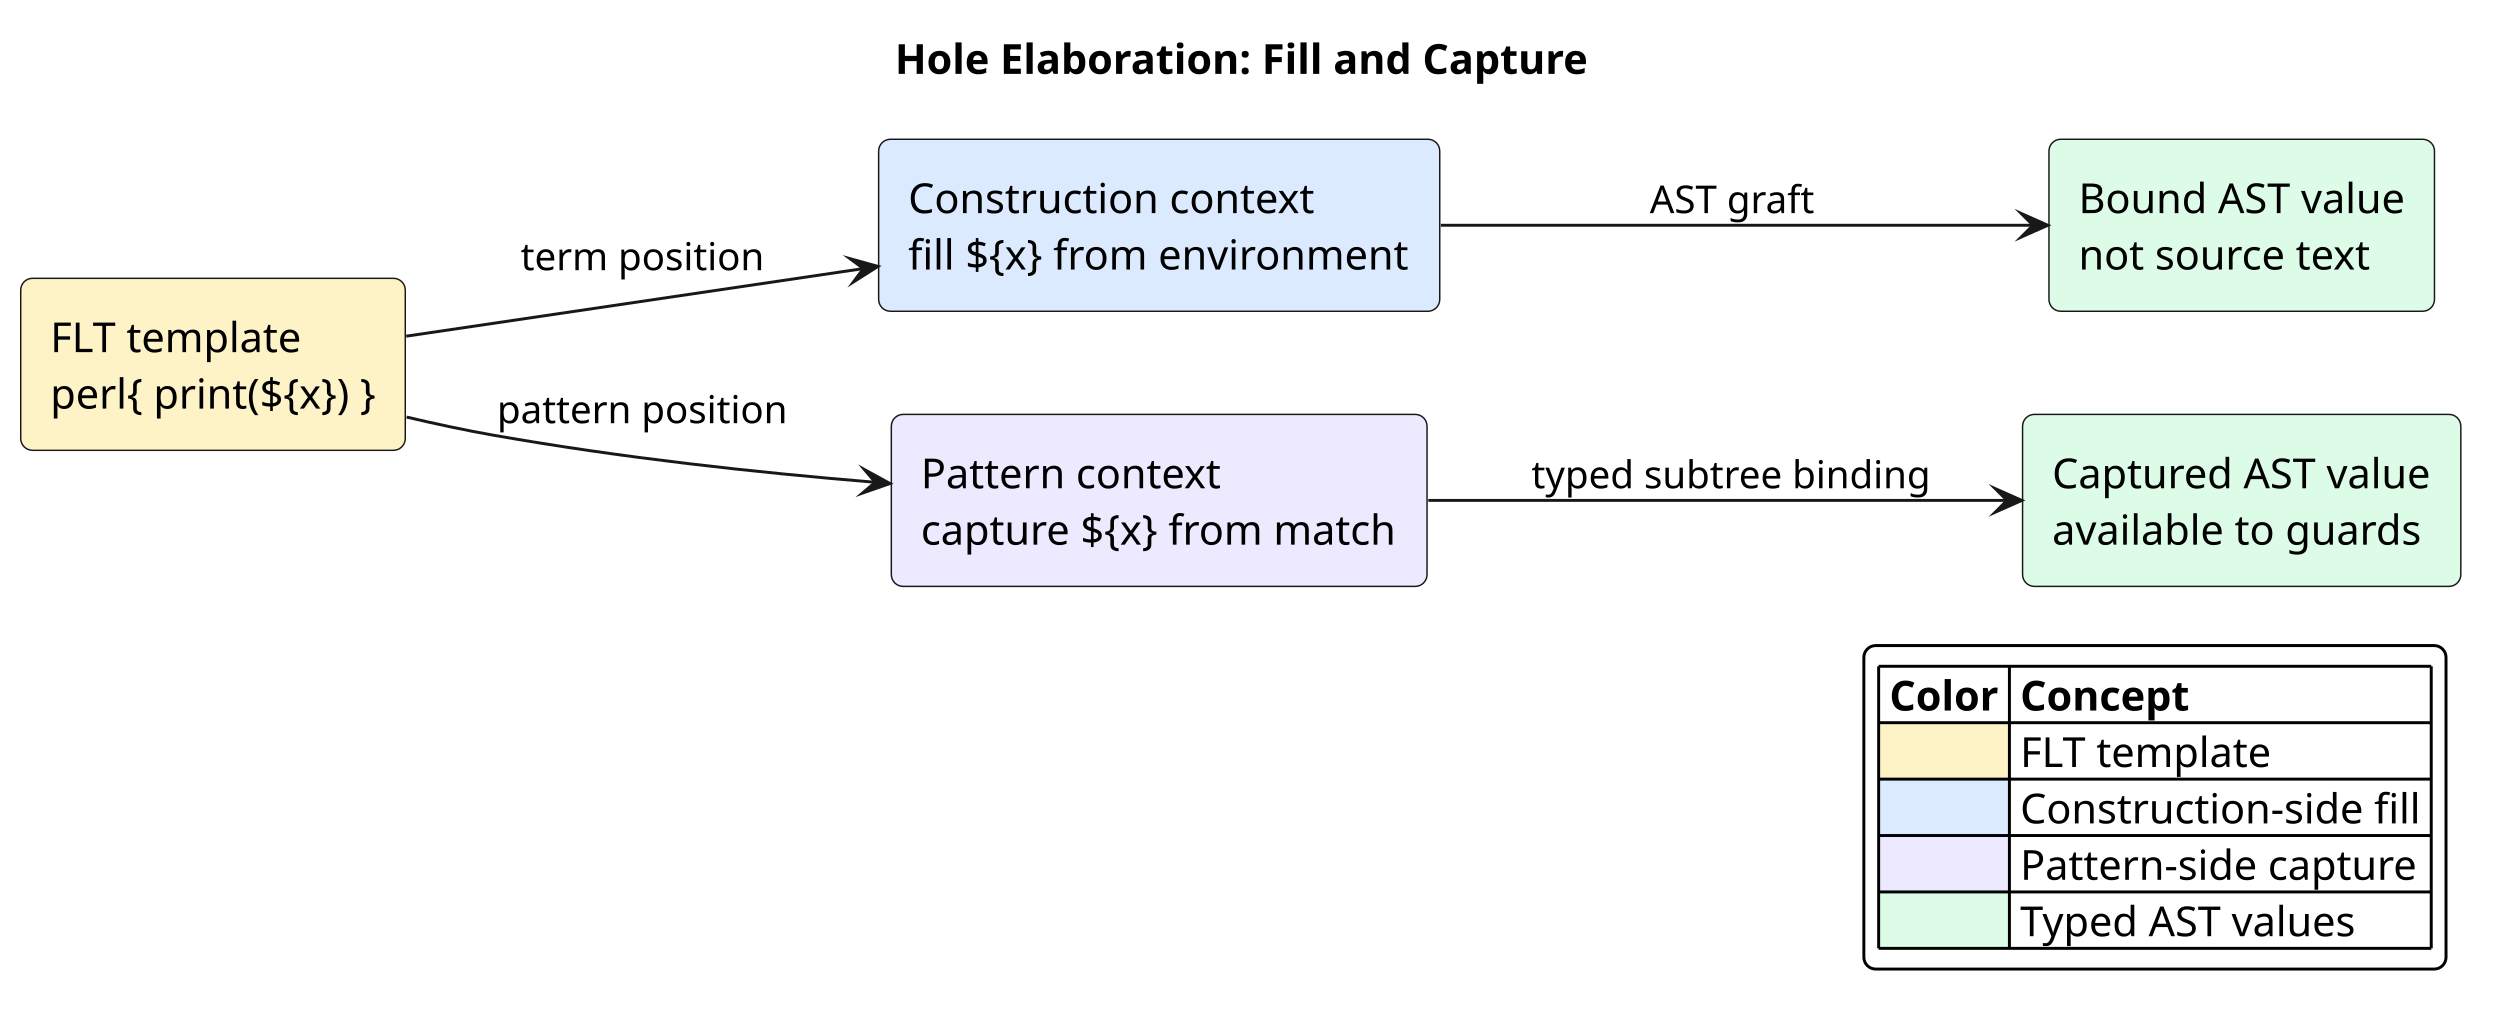
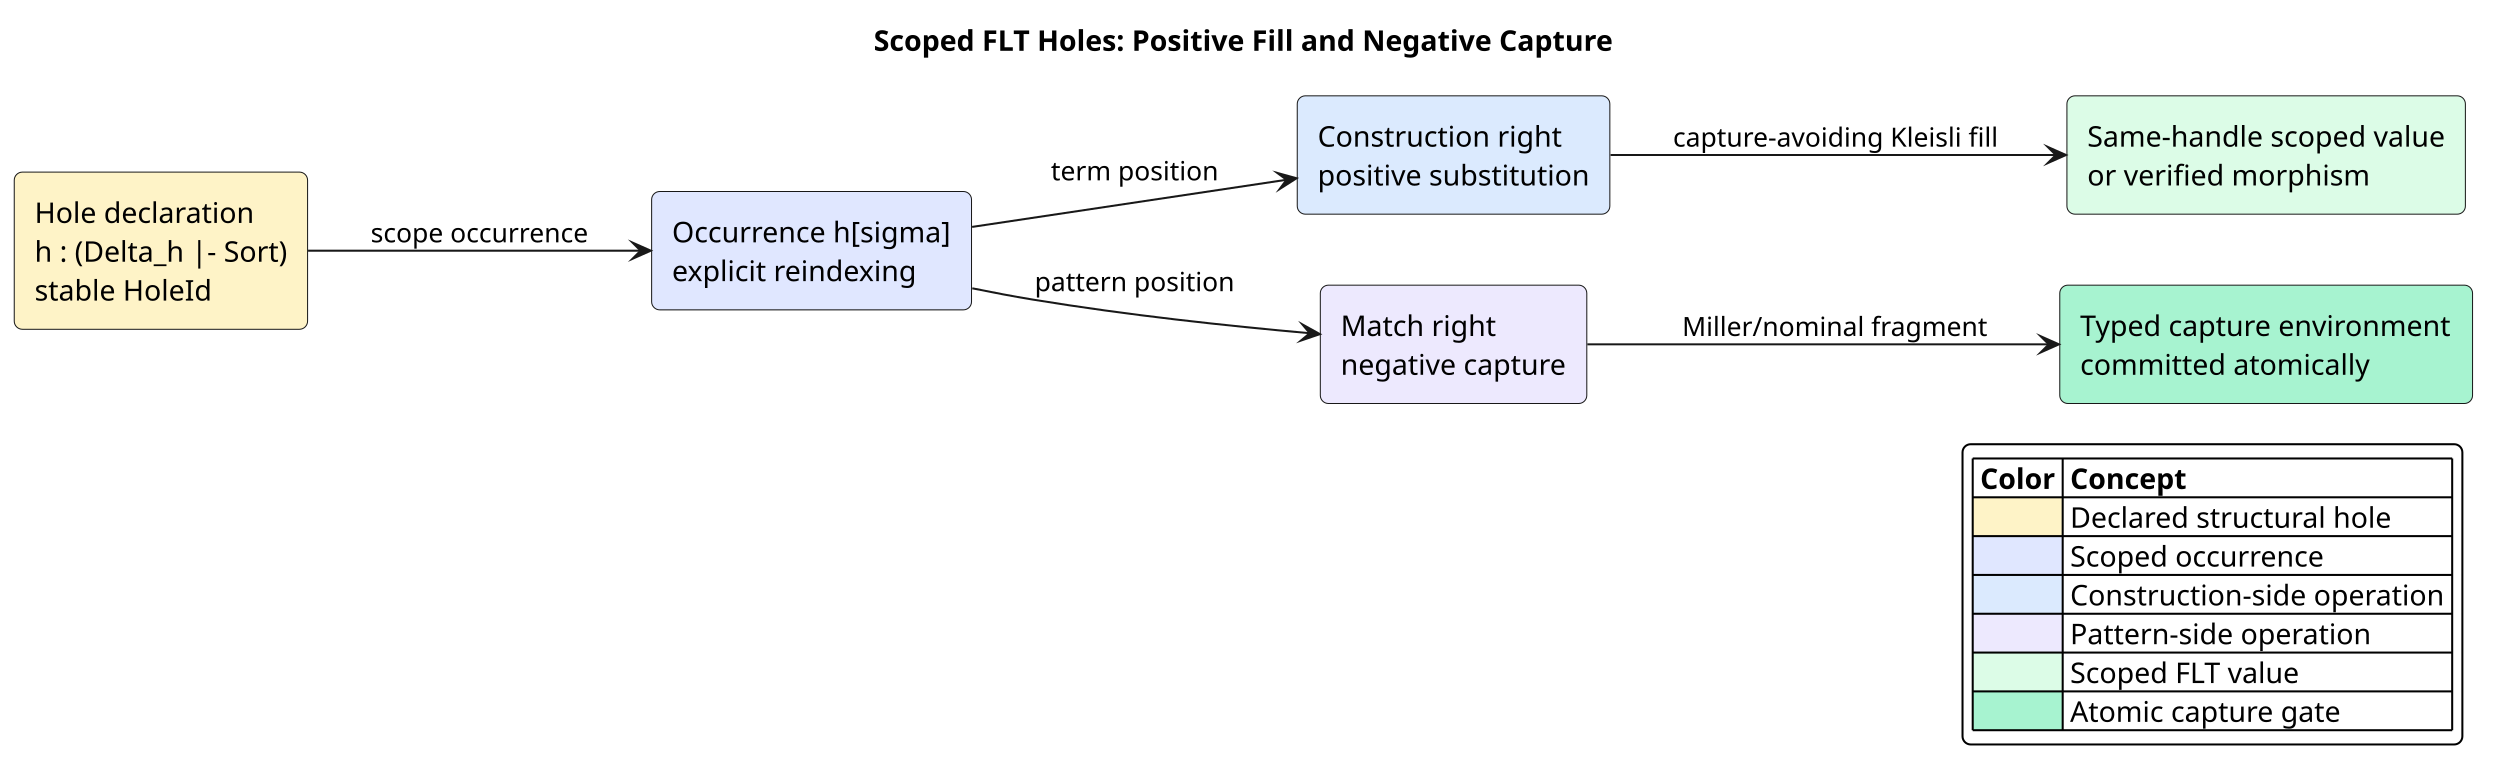
- <svg xmlns="http://www.w3.org/2000/svg" contentStyleType="text/css" data-diagram-type="DESCRIPTION" height="346px" preserveAspectRatio="none" style="width:845px;height:346px;background:#FFFFFF;" version="1.1" viewBox="0 0 845 346" width="845px" zoomAndPan="magnify">
+ <svg xmlns="http://www.w3.org/2000/svg" contentStyleType="text/css" data-diagram-type="DESCRIPTION" height="384px" preserveAspectRatio="none" style="width:1228px;height:384px;background:#FFFFFF;" version="1.1" viewBox="0 0 1228 384" width="1228px" zoomAndPan="magnify">
  <defs />
  <g>
    <g class="title" data-source-line="1">
-       <text fill="#000000" font-family="sans-serif" font-size="14" font-weight="700" lengthAdjust="spacing" textLength="233.799" x="302.479" y="24.966">Hole Elaboration: Fill and Capture</text>
+       <text fill="#000000" font-family="sans-serif" font-size="14" font-weight="700" lengthAdjust="spacing" textLength="363.187" x="429.164" y="24.966">Scoped FLT Holes: Positive Fill and Negative Capture</text>
    </g>
-     <g class="entity" data-qualified-name="Template" data-source-line="8" id="ent0001">
-       <rect fill="#FEF3C7" height="58.136" rx="4" ry="4" style="stroke:#181818;stroke-width:0.5;" width="129.984" x="7" y="94.068" />
-       <text fill="#000000" font-family="sans-serif" font-size="14" lengthAdjust="spacing" textLength="85.092" x="17" y="119.034">FLT template</text>
-       <text fill="#000000" font-family="sans-serif" font-size="14" lengthAdjust="spacing" textLength="109.984" x="17" y="138.102">perl{ print(${x}) }</text>
+     <g class="entity" data-qualified-name="Hole" data-source-line="8" id="ent0001">
+       <rect fill="#FEF3C7" height="77.204" rx="4" ry="4" style="stroke:#181818;stroke-width:0.5;" width="144.082" x="7" y="84.538" />
+       <text fill="#000000" font-family="sans-serif" font-size="14" lengthAdjust="spacing" textLength="108.108" x="17" y="109.504">Hole declaration</text>
+       <text fill="#000000" font-family="sans-serif" font-size="14" lengthAdjust="spacing" textLength="124.082" x="17" y="128.572">h : (Delta_h |- Sort)</text>
+       <text fill="#000000" font-family="sans-serif" font-size="14" lengthAdjust="spacing" textLength="87.08" x="17" y="147.64">stable HoleId</text>
    </g>
-     <g class="entity" data-qualified-name="Fill" data-source-line="9" id="ent0002">
-       <rect fill="#DBEAFE" height="58.136" rx="4" ry="4" style="stroke:#181818;stroke-width:0.5;" width="189.651" x="296.98" y="47.068" />
-       <text fill="#000000" font-family="sans-serif" font-size="14" lengthAdjust="spacing" textLength="137.564" x="306.98" y="72.034">Construction context</text>
-       <text fill="#000000" font-family="sans-serif" font-size="14" lengthAdjust="spacing" textLength="169.651" x="306.98" y="91.102">fill ${x} from environment</text>
+     <g class="entity" data-qualified-name="Occ" data-source-line="9" id="ent0002">
+       <rect fill="#E0E7FF" height="58.136" rx="4" ry="4" style="stroke:#181818;stroke-width:0.5;" width="157.13" x="320.08" y="94.068" />
+       <text fill="#000000" font-family="sans-serif" font-size="14" lengthAdjust="spacing" textLength="137.13" x="330.08" y="119.034">Occurrence h[sigma]</text>
+       <text fill="#000000" font-family="sans-serif" font-size="14" lengthAdjust="spacing" textLength="120.889" x="330.08" y="138.102">explicit reindexing</text>
    </g>
-     <g class="entity" data-qualified-name="Capture" data-source-line="10" id="ent0003">
-       <rect fill="#EDE9FE" height="58.136" rx="4" ry="4" style="stroke:#181818;stroke-width:0.5;" width="181.069" x="301.27" y="140.068" />
-       <text fill="#000000" font-family="sans-serif" font-size="14" lengthAdjust="spacing" textLength="101.654" x="311.27" y="165.034">Pattern context</text>
-       <text fill="#000000" font-family="sans-serif" font-size="14" lengthAdjust="spacing" textLength="161.069" x="311.27" y="184.102">capture ${x} from match</text>
+     <g class="entity" data-qualified-name="Fill" data-source-line="10" id="ent0003">
+       <rect fill="#DBEAFE" height="58.136" rx="4" ry="4" style="stroke:#181818;stroke-width:0.5;" width="153.546" x="637.21" y="47.068" />
+       <text fill="#000000" font-family="sans-serif" font-size="14" lengthAdjust="spacing" textLength="120.022" x="647.21" y="72.034">Construction right</text>
+       <text fill="#000000" font-family="sans-serif" font-size="14" lengthAdjust="spacing" textLength="133.546" x="647.21" y="91.102">positive substitution</text>
    </g>
-     <g class="entity" data-qualified-name="Bound" data-source-line="11" id="ent0004">
-       <rect fill="#DCFCE7" height="58.136" rx="4" ry="4" style="stroke:#181818;stroke-width:0.5;" width="130.306" x="692.55" y="47.068" />
-       <text fill="#000000" font-family="sans-serif" font-size="14" lengthAdjust="spacing" textLength="110.306" x="702.55" y="72.034">Bound AST value</text>
-       <text fill="#000000" font-family="sans-serif" font-size="14" lengthAdjust="spacing" textLength="99.092" x="702.55" y="91.102">not source text</text>
+     <g class="entity" data-qualified-name="Capture" data-source-line="11" id="ent0004">
+       <rect fill="#EDE9FE" height="58.136" rx="4" ry="4" style="stroke:#181818;stroke-width:0.5;" width="130.894" x="648.54" y="140.068" />
+       <text fill="#000000" font-family="sans-serif" font-size="14" lengthAdjust="spacing" textLength="76.328" x="658.54" y="165.034">Match right</text>
+       <text fill="#000000" font-family="sans-serif" font-size="14" lengthAdjust="spacing" textLength="110.894" x="658.54" y="184.102">negative capture</text>
    </g>
-     <g class="entity" data-qualified-name="Matched" data-source-line="12" id="ent0005">
-       <rect fill="#DCFCE7" height="58.136" rx="4" ry="4" style="stroke:#181818;stroke-width:0.5;" width="148.127" x="683.63" y="140.068" />
-       <text fill="#000000" font-family="sans-serif" font-size="14" lengthAdjust="spacing" textLength="128.127" x="693.63" y="165.034">Captured AST value</text>
-       <text fill="#000000" font-family="sans-serif" font-size="14" lengthAdjust="spacing" textLength="125.034" x="693.63" y="184.102">available to guards</text>
+     <g class="entity" data-qualified-name="Bound" data-source-line="12" id="ent0005">
+       <rect fill="#DCFCE7" height="58.136" rx="4" ry="4" style="stroke:#181818;stroke-width:0.5;" width="195.727" x="1015.27" y="47.068" />
+       <text fill="#000000" font-family="sans-serif" font-size="14" lengthAdjust="spacing" textLength="175.727" x="1025.27" y="72.034">Same-handle scoped value</text>
+       <text fill="#000000" font-family="sans-serif" font-size="14" lengthAdjust="spacing" textLength="138.88" x="1025.27" y="91.102">or verified morphism</text>
    </g>
-     <g class="link" data-entity-1="ent0001" data-entity-2="ent0002" data-link-type="dependency" data-source-line="14" id="lnk6">
-       <path d="M137.31,113.628 C183.11,106.858 240.444,98.38 291.804,90.78" fill="none" id="Template-to-Fill" style="stroke:#181818;stroke-width:1;" />
-       <polygon fill="#181818" points="296.75,90.048,287.261,87.408,291.804,90.78,288.433,95.322,296.75,90.048" style="stroke:#181818;stroke-width:1;stroke-linejoin:miter;stroke-miterlimit:10;" />
-       <text fill="#000000" font-family="sans-serif" font-size="13" lengthAdjust="spacing" textLength="82.316" x="175.98" y="91.325">term position</text>
+     <g class="entity" data-qualified-name="Matched" data-source-line="13" id="ent0006">
+       <rect fill="#A7F3D0" height="58.136" rx="4" ry="4" style="stroke:#181818;stroke-width:0.5;" width="202.755" x="1011.76" y="140.068" />
+       <text fill="#000000" font-family="sans-serif" font-size="14" lengthAdjust="spacing" textLength="182.755" x="1021.76" y="165.034">Typed capture environment</text>
+       <text fill="#000000" font-family="sans-serif" font-size="14" lengthAdjust="spacing" textLength="142.254" x="1021.76" y="184.102">committed atomically</text>
    </g>
-     <g class="link" data-entity-1="ent0001" data-entity-2="ent0003" data-link-type="dependency" data-source-line="15" id="lnk7">
-       <path d="M137.43,140.968 C147.28,143.288 157.36,145.448 166.98,147.138 C210.73,154.828 254.807,159.615 295.817,163.015" fill="none" id="Template-to-Capture" style="stroke:#181818;stroke-width:1;" />
-       <polygon fill="#181818" points="300.8,163.428,292.161,158.698,295.817,163.015,291.5,166.671,300.8,163.428" style="stroke:#181818;stroke-width:1;stroke-linejoin:miter;stroke-miterlimit:10;" />
-       <text fill="#000000" font-family="sans-serif" font-size="13" lengthAdjust="spacing" textLength="98.176" x="167.98" y="143.035">pattern position</text>
+     <g class="link" data-entity-1="ent0001" data-entity-2="ent0002" data-link-type="dependency" data-source-line="15" id="lnk7">
+       <path d="M151.32,123.138 C201.34,123.138 263.21,123.138 314.65,123.138" fill="none" id="Hole-to-Occ" style="stroke:#181818;stroke-width:1;" />
+       <polygon fill="#181818" points="319.65,123.138,310.65,119.138,314.65,123.138,310.65,127.138,319.65,123.138" style="stroke:#181818;stroke-width:1;stroke-linejoin:miter;stroke-miterlimit:10;" />
+       <text fill="#000000" font-family="sans-serif" font-size="13" lengthAdjust="spacing" textLength="107.094" x="182.08" y="119.035">scope occurrence</text>
    </g>
-     <g class="link" data-entity-1="ent0002" data-entity-2="ent0004" data-link-type="dependency" data-source-line="16" id="lnk8">
-       <path d="M486.99,76.138 C551.43,76.138 630.18,76.138 687.15,76.138" fill="none" id="Fill-to-Bound" style="stroke:#181818;stroke-width:1;" />
-       <polygon fill="#181818" points="692.15,76.138,683.15,72.138,687.15,76.138,683.15,80.138,692.15,76.138" style="stroke:#181818;stroke-width:1;stroke-linejoin:miter;stroke-miterlimit:10;" />
-       <text fill="#000000" font-family="sans-serif" font-size="13" lengthAdjust="spacing" textLength="55.874" x="557.63" y="72.035">AST graft</text>
+     <g class="link" data-entity-1="ent0002" data-entity-2="ent0003" data-link-type="dependency" data-source-line="16" id="lnk8">
+       <path d="M477.5,111.458 C526.17,104.158 583.605,95.55 631.935,88.3" fill="none" id="Occ-to-Fill" style="stroke:#181818;stroke-width:1;" />
+       <polygon fill="#181818" points="636.88,87.558,627.386,84.937,631.935,88.3,628.573,92.849,636.88,87.558" style="stroke:#181818;stroke-width:1;stroke-linejoin:miter;stroke-miterlimit:10;" />
+       <text fill="#000000" font-family="sans-serif" font-size="13" lengthAdjust="spacing" textLength="82.316" x="516.21" y="88.585">term position</text>
    </g>
-     <g class="link" data-entity-1="ent0003" data-entity-2="ent0005" data-link-type="dependency" data-source-line="17" id="lnk9">
-       <path d="M482.76,169.138 C544.53,169.138 620.5,169.138 678.36,169.138" fill="none" id="Capture-to-Matched" style="stroke:#181818;stroke-width:1;" />
-       <polygon fill="#181818" points="683.36,169.138,674.36,165.138,678.36,169.138,674.36,173.138,683.36,169.138" style="stroke:#181818;stroke-width:1;stroke-linejoin:miter;stroke-miterlimit:10;" />
-       <text fill="#000000" font-family="sans-serif" font-size="13" lengthAdjust="spacing" textLength="135.148" x="517.63" y="165.035">typed subtree binding</text>
+     <g class="link" data-entity-1="ent0002" data-entity-2="ent0004" data-link-type="dependency" data-source-line="17" id="lnk9">
+       <path d="M477.58,141.618 C487.52,143.648 497.58,145.558 507.21,147.138 C554.18,154.868 602.68,160.043 643.34,163.673" fill="none" id="Occ-to-Capture" style="stroke:#181818;stroke-width:1;" />
+       <polygon fill="#181818" points="648.32,164.118,639.711,159.333,643.34,163.673,639,167.302,648.32,164.118" style="stroke:#181818;stroke-width:1;stroke-linejoin:miter;stroke-miterlimit:10;" />
+       <text fill="#000000" font-family="sans-serif" font-size="13" lengthAdjust="spacing" textLength="98.176" x="508.21" y="143.035">pattern position</text>
    </g>
-     <g class="legend" data-source-line="19">
-       <rect fill="none" height="109.34" rx="4" ry="4" style="stroke:#000000;stroke-width:1;" width="196.773" x="629.984" y="218.204" />
-       <text fill="#000000" font-family="sans-serif" font-size="14" font-weight="700" lengthAdjust="spacing" textLength="36.918" x="638.624" y="240.17">Color</text>
-       <text fill="#000000" font-family="sans-serif" font-size="14" font-weight="700" lengthAdjust="spacing" textLength="57.344" x="682.822" y="240.17">Concept</text>
-       <rect fill="#FEF3C7" height="19.068" style="stroke:none;stroke-width:1;" width="44.198" x="634.984" y="244.272" />
-       <text fill="#000000" font-family="sans-serif" font-size="14" lengthAdjust="spacing" textLength="3.64" x="634.984" y="259.238"> </text>
-       <text fill="#000000" font-family="sans-serif" font-size="14" lengthAdjust="spacing" textLength="85.092" x="682.822" y="259.238">FLT template</text>
-       <rect fill="#DBEAFE" height="19.068" style="stroke:none;stroke-width:1;" width="44.198" x="634.984" y="263.34" />
-       <text fill="#000000" font-family="sans-serif" font-size="14" lengthAdjust="spacing" textLength="3.64" x="634.984" y="278.305"> </text>
-       <text fill="#000000" font-family="sans-serif" font-size="14" lengthAdjust="spacing" textLength="135.296" x="682.822" y="278.305">Construction-side fill</text>
-       <rect fill="#EDE9FE" height="19.068" style="stroke:none;stroke-width:1;" width="44.198" x="634.984" y="282.408" />
-       <text fill="#000000" font-family="sans-serif" font-size="14" lengthAdjust="spacing" textLength="3.64" x="634.984" y="297.373"> </text>
-       <text fill="#000000" font-family="sans-serif" font-size="14" lengthAdjust="spacing" textLength="134.302" x="682.822" y="297.373">Pattern-side capture</text>
-       <rect fill="#DCFCE7" height="19.068" style="stroke:none;stroke-width:1;" width="44.198" x="634.984" y="301.475" />
-       <text fill="#000000" font-family="sans-serif" font-size="14" lengthAdjust="spacing" textLength="3.64" x="634.984" y="316.441"> </text>
-       <text fill="#000000" font-family="sans-serif" font-size="14" lengthAdjust="spacing" textLength="113.568" x="682.822" y="316.441">Typed AST values</text>
-       <line style="stroke:#000000;stroke-width:1;" x1="634.984" x2="821.758" y1="225.204" y2="225.204" />
-       <line style="stroke:#000000;stroke-width:1;" x1="634.984" x2="821.758" y1="244.272" y2="244.272" />
-       <line style="stroke:#000000;stroke-width:1;" x1="634.984" x2="821.758" y1="263.34" y2="263.34" />
-       <line style="stroke:#000000;stroke-width:1;" x1="634.984" x2="821.758" y1="282.408" y2="282.408" />
-       <line style="stroke:#000000;stroke-width:1;" x1="634.984" x2="821.758" y1="301.475" y2="301.475" />
-       <line style="stroke:#000000;stroke-width:1;" x1="634.984" x2="821.758" y1="320.543" y2="320.543" />
-       <line style="stroke:#000000;stroke-width:1;" x1="634.984" x2="634.984" y1="225.204" y2="320.543" />
-       <line style="stroke:#000000;stroke-width:1;" x1="679.182" x2="679.182" y1="225.204" y2="320.543" />
-       <line style="stroke:#000000;stroke-width:1;" x1="821.758" x2="821.758" y1="225.204" y2="320.543" />
+     <g class="link" data-entity-1="ent0003" data-entity-2="ent0005" data-link-type="dependency" data-source-line="18" id="lnk10">
+       <path d="M791.09,76.138 C854.72,76.138 940.87,76.138 1009.8,76.138" fill="none" id="Fill-to-Bound" style="stroke:#181818;stroke-width:1;" />
+       <polygon fill="#181818" points="1014.8,76.138,1005.8,72.138,1009.8,76.138,1005.8,80.138,1014.8,76.138" style="stroke:#181818;stroke-width:1;stroke-linejoin:miter;stroke-miterlimit:10;" />
+       <text fill="#000000" font-family="sans-serif" font-size="13" lengthAdjust="spacing" textLength="159.952" x="821.76" y="72.035">capture-avoiding Kleisli fill</text>
+     </g>
+     <g class="link" data-entity-1="ent0004" data-entity-2="ent0006" data-link-type="dependency" data-source-line="19" id="lnk11">
+       <path d="M779.68,169.138 C842.43,169.138 933.57,169.138 1006.35,169.138" fill="none" id="Capture-to-Matched" style="stroke:#181818;stroke-width:1;" />
+       <polygon fill="#181818" points="1011.35,169.138,1002.35,165.138,1006.35,169.138,1002.35,173.138,1011.35,169.138" style="stroke:#181818;stroke-width:1;stroke-linejoin:miter;stroke-miterlimit:10;" />
+       <text fill="#000000" font-family="sans-serif" font-size="13" lengthAdjust="spacing" textLength="150.202" x="826.26" y="165.035">Miller/nominal fragment</text>
+     </g>
+     <g class="legend" data-source-line="21">
+       <rect fill="none" height="147.475" rx="4" ry="4" style="stroke:#000000;stroke-width:1;" width="245.521" x="963.994" y="218.204" />
+       <text fill="#000000" font-family="sans-serif" font-size="14" font-weight="700" lengthAdjust="spacing" textLength="36.918" x="972.634" y="240.17">Color</text>
+       <text fill="#000000" font-family="sans-serif" font-size="14" font-weight="700" lengthAdjust="spacing" textLength="57.344" x="1016.832" y="240.17">Concept</text>
+       <rect fill="#FEF3C7" height="19.068" style="stroke:none;stroke-width:1;" width="44.198" x="968.994" y="244.272" />
+       <text fill="#000000" font-family="sans-serif" font-size="14" lengthAdjust="spacing" textLength="3.64" x="968.994" y="259.238"> </text>
+       <text fill="#000000" font-family="sans-serif" font-size="14" lengthAdjust="spacing" textLength="158.367" x="1016.832" y="259.238">Declared structural hole</text>
+       <rect fill="#E0E7FF" height="19.068" style="stroke:none;stroke-width:1;" width="44.198" x="968.994" y="263.34" />
+       <text fill="#000000" font-family="sans-serif" font-size="14" lengthAdjust="spacing" textLength="3.64" x="968.994" y="278.305"> </text>
+       <text fill="#000000" font-family="sans-serif" font-size="14" lengthAdjust="spacing" textLength="124.921" x="1016.832" y="278.305">Scoped occurrence</text>
+       <rect fill="#DBEAFE" height="19.068" style="stroke:none;stroke-width:1;" width="44.198" x="968.994" y="282.408" />
+       <text fill="#000000" font-family="sans-serif" font-size="14" lengthAdjust="spacing" textLength="3.64" x="968.994" y="297.373"> </text>
+       <text fill="#000000" font-family="sans-serif" font-size="14" lengthAdjust="spacing" textLength="184.043" x="1016.832" y="297.373">Construction-side operation</text>
+       <rect fill="#EDE9FE" height="19.068" style="stroke:none;stroke-width:1;" width="44.198" x="968.994" y="301.475" />
+       <text fill="#000000" font-family="sans-serif" font-size="14" lengthAdjust="spacing" textLength="3.64" x="968.994" y="316.441"> </text>
+       <text fill="#000000" font-family="sans-serif" font-size="14" lengthAdjust="spacing" textLength="148.133" x="1016.832" y="316.441">Pattern-side operation</text>
+       <rect fill="#DCFCE7" height="19.068" style="stroke:none;stroke-width:1;" width="44.198" x="968.994" y="320.543" />
+       <text fill="#000000" font-family="sans-serif" font-size="14" lengthAdjust="spacing" textLength="3.64" x="968.994" y="335.509"> </text>
+       <text fill="#000000" font-family="sans-serif" font-size="14" lengthAdjust="spacing" textLength="112.784" x="1016.832" y="335.509">Scoped FLT value</text>
+       <rect fill="#A7F3D0" height="19.068" style="stroke:none;stroke-width:1;" width="44.198" x="968.994" y="339.611" />
+       <text fill="#000000" font-family="sans-serif" font-size="14" lengthAdjust="spacing" textLength="3.64" x="968.994" y="354.577"> </text>
+       <text fill="#000000" font-family="sans-serif" font-size="14" lengthAdjust="spacing" textLength="133.154" x="1016.832" y="354.577">Atomic capture gate</text>
+       <line style="stroke:#000000;stroke-width:1;" x1="968.994" x2="1204.515" y1="225.204" y2="225.204" />
+       <line style="stroke:#000000;stroke-width:1;" x1="968.994" x2="1204.515" y1="244.272" y2="244.272" />
+       <line style="stroke:#000000;stroke-width:1;" x1="968.994" x2="1204.515" y1="263.34" y2="263.34" />
+       <line style="stroke:#000000;stroke-width:1;" x1="968.994" x2="1204.515" y1="282.408" y2="282.408" />
+       <line style="stroke:#000000;stroke-width:1;" x1="968.994" x2="1204.515" y1="301.475" y2="301.475" />
+       <line style="stroke:#000000;stroke-width:1;" x1="968.994" x2="1204.515" y1="320.543" y2="320.543" />
+       <line style="stroke:#000000;stroke-width:1;" x1="968.994" x2="1204.515" y1="339.611" y2="339.611" />
+       <line style="stroke:#000000;stroke-width:1;" x1="968.994" x2="1204.515" y1="358.679" y2="358.679" />
+       <line style="stroke:#000000;stroke-width:1;" x1="968.994" x2="968.994" y1="225.204" y2="358.679" />
+       <line style="stroke:#000000;stroke-width:1;" x1="1013.192" x2="1013.192" y1="225.204" y2="358.679" />
+       <line style="stroke:#000000;stroke-width:1;" x1="1204.515" x2="1204.515" y1="225.204" y2="358.679" />
    </g>
  </g>
</svg>
